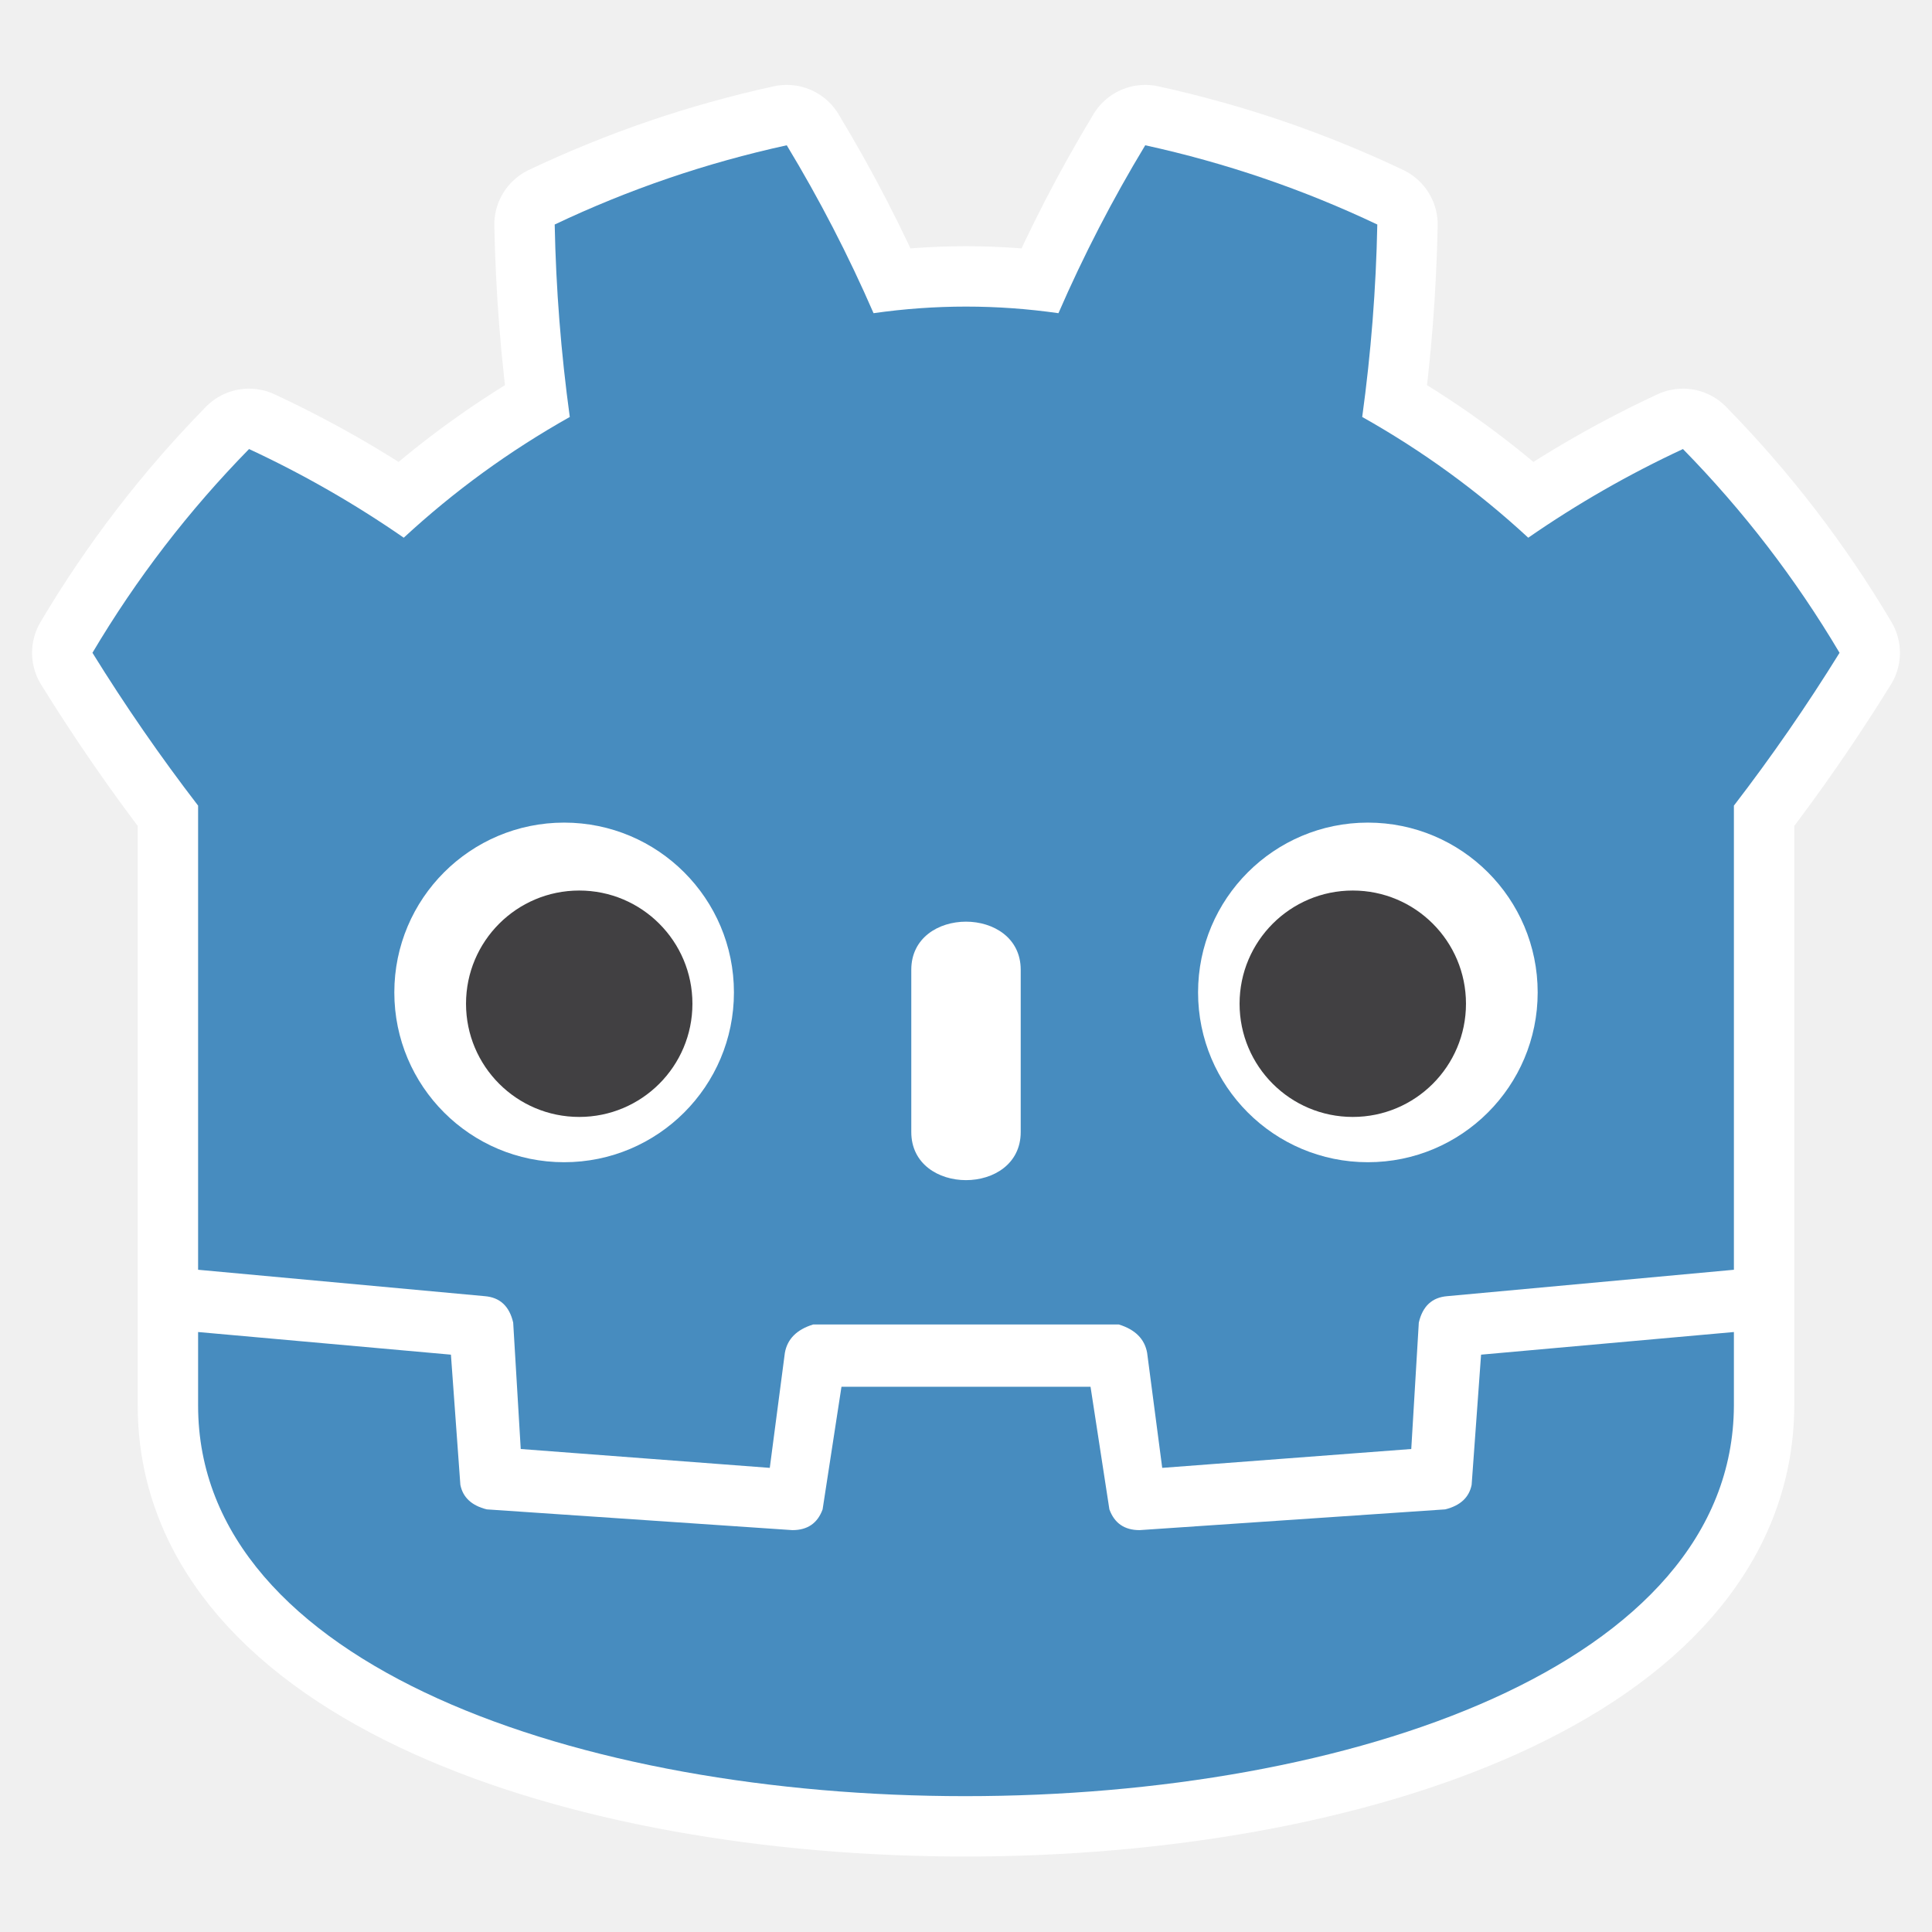
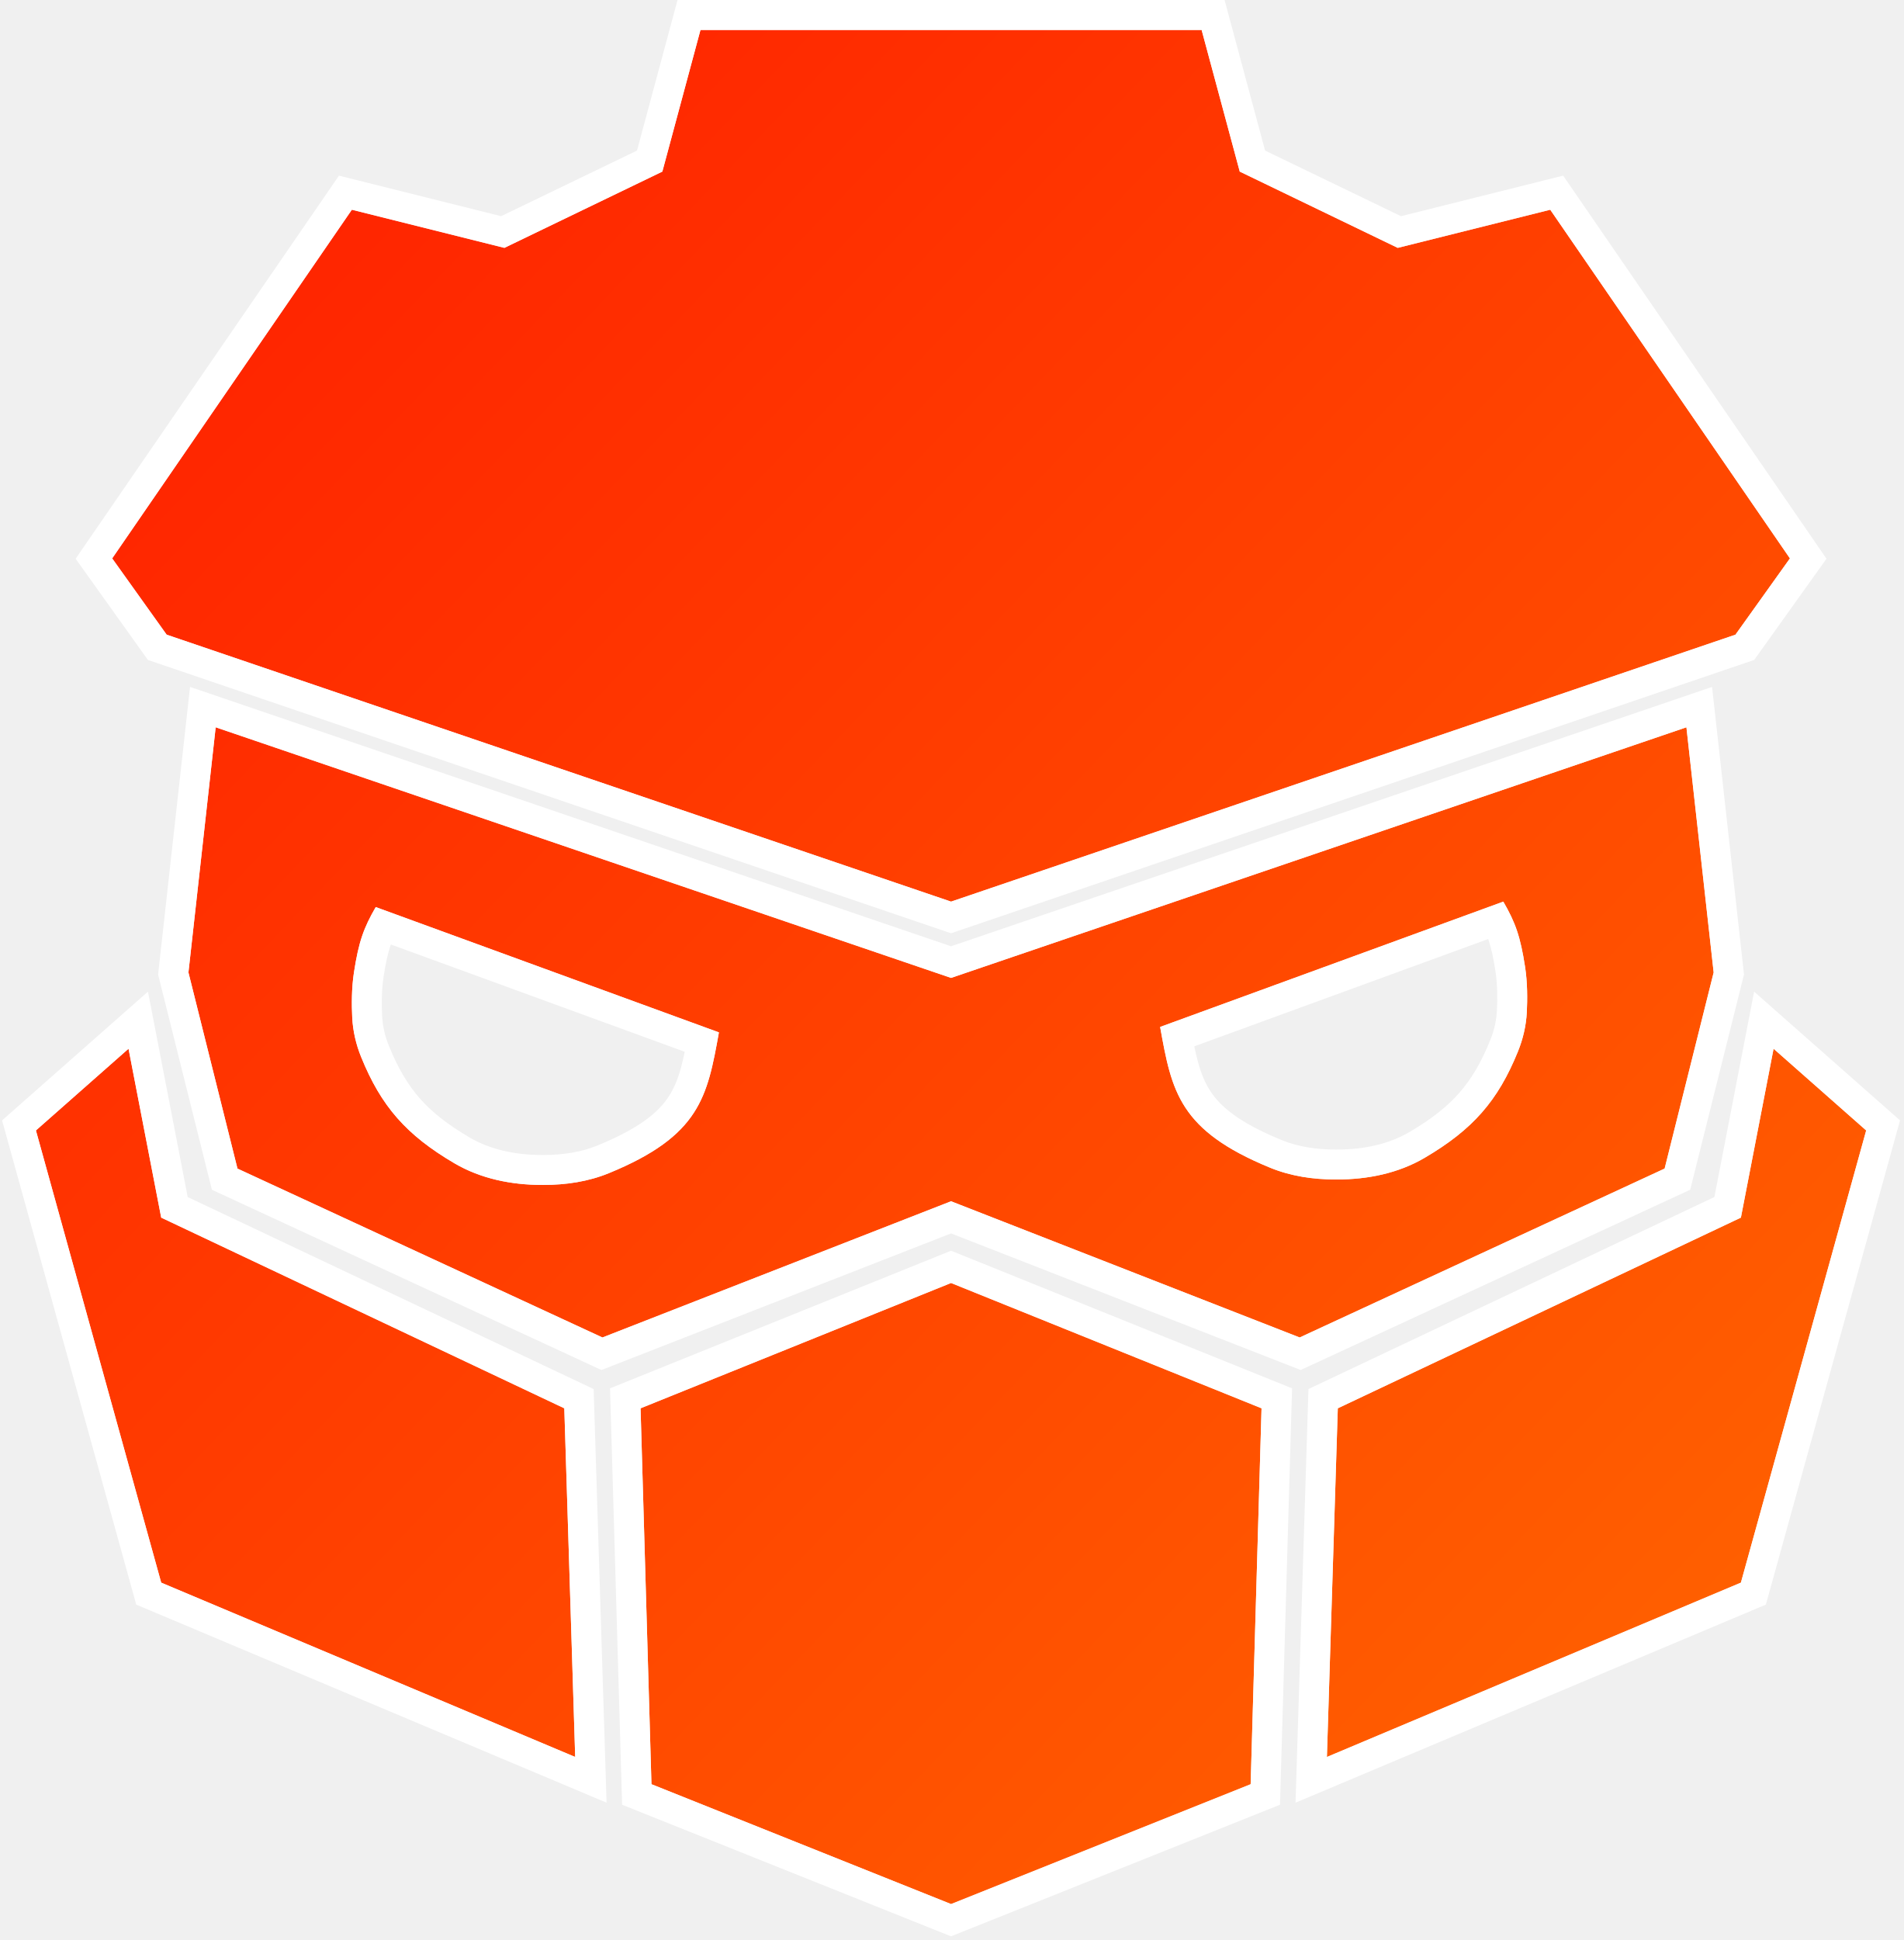
- <svg xmlns="http://www.w3.org/2000/svg" width="1024" height="1024">
-   <g fill="#fff">
-     <path d="M105 673v33q407 354 814 0v-33z" />
-     <path fill="none" stroke="#fff" stroke-linejoin="round" stroke-width="64" d="M105 745c0 276 813 276 814 0V427q30-39 56-81-35-59-83-108-43 20-82 47-40-37-88-64 7-51 8-102-59-28-123-42-26 43-46 89-49-7-98 0-20-46-46-89-64 14-123 42 1 51 8 102-48 27-88 64-39-27-82-47-48 49-83 108 26 42 56 81v318z" />
-     <path fill="#478cbf" d="m105 673 152 14q12 1 15 14l4 67 132 10 8-61q2-11 15-15h162q13 4 15 15l8 61 132-10 4-67q3-13 15-14l152-14V427q30-39 56-81-35-59-83-108-43 20-82 47-40-37-88-64 7-51 8-102-59-28-123-42-26 43-46 89-49-7-98 0-20-46-46-89-64 14-123 42 1 51 8 102-48 27-88 64-39-27-82-47-48 49-83 108 26 42 56 81zm0 33v39c0 276 813 276 814 0v-39l-134 12-5 69q-2 10-14 13l-162 11q-12 0-16-11l-10-65H446l-10 65q-4 11-16 11l-162-11q-12-3-14-13l-5-69z" />
-     <path d="M483 600c0 34 58 34 58 0v-86c0-34-58-34-58 0z" />
-     <circle cx="725" cy="526" r="90" />
-     <circle cx="299" cy="526" r="90" />
-   </g>
-   <g fill="#414042">
-     <circle cx="307" cy="532" r="60" />
-     <circle cx="717" cy="532" r="60" />
-   </g>
+ <svg xmlns="http://www.w3.org/2000/svg" width="318" height="324" viewBox="0 0 318 324" fill="none">
+   <mask id="path-1-outside-1_2_2" maskUnits="userSpaceOnUse" x="0" y="0" width="318" height="324" fill="black">
+     <rect fill="white" width="318" height="324" />
+     <path fill-rule="evenodd" clip-rule="evenodd" d="M18.738 93.259L27.837 105.997L158.86 150.581L289.884 105.997L298.983 93.259L258.948 35.026L233.471 41.395L207.084 28.657L200.715 5H158.86H117.006L110.637 28.657L84.25 41.395L58.773 35.026L18.738 93.259ZM31.477 162.41L36.026 121.465L158.86 163.32L281.695 121.465L286.244 162.41L278.055 195.166L217.093 223.372L158.86 200.625L100.628 223.372L39.666 195.166L31.477 162.41ZM26.927 203.355L21.468 175.148L6 188.797L26.927 264.317L96.079 293.433L94.259 235.201L26.927 203.355ZM158.86 214.273L106.997 235.201L108.817 297.983L158.86 318L208.904 297.983L210.724 235.201L158.86 214.273ZM290.794 203.355L296.253 175.148L311.721 188.797L290.794 264.317L221.642 293.433L223.462 235.201L290.794 203.355ZM193.785 171.509L251.108 150.581C253.124 154.06 253.962 156.397 254.747 161.5C255.15 164.113 255.14 166.914 255.035 169.024C254.922 171.288 254.403 173.512 253.552 175.613C250.213 183.849 246 188.656 237.953 193.378C233.551 195.961 228.441 196.985 223.338 196.985H223.067C219.342 196.985 215.615 196.437 212.169 195.024C196.952 188.785 195.723 182.301 193.785 171.509ZM120.085 172.419L62.762 151.491C60.745 154.97 59.908 157.306 59.122 162.41C58.72 165.023 58.73 167.823 58.835 169.934C58.948 172.198 59.466 174.422 60.318 176.523C63.657 184.759 67.87 189.566 75.917 194.288C80.318 196.87 85.429 197.895 90.532 197.895H90.802C94.527 197.895 98.254 197.347 101.701 195.934C116.918 189.695 118.147 183.211 120.085 172.419Z" />
+   </mask>
+   <path fill-rule="evenodd" clip-rule="evenodd" d="M18.738 93.259L27.837 105.997L158.86 150.581L289.884 105.997L298.983 93.259L258.948 35.026L233.471 41.395L207.084 28.657L200.715 5H158.86H117.006L110.637 28.657L84.25 41.395L58.773 35.026L18.738 93.259ZM31.477 162.41L36.026 121.465L158.86 163.32L281.695 121.465L286.244 162.41L278.055 195.166L217.093 223.372L158.86 200.625L100.628 223.372L39.666 195.166L31.477 162.41ZM26.927 203.355L21.468 175.148L6 188.797L26.927 264.317L96.079 293.433L94.259 235.201L26.927 203.355ZM158.86 214.273L106.997 235.201L108.817 297.983L158.86 318L208.904 297.983L210.724 235.201L158.86 214.273ZM290.794 203.355L296.253 175.148L311.721 188.797L290.794 264.317L221.642 293.433L223.462 235.201L290.794 203.355ZM193.785 171.509L251.108 150.581C253.124 154.06 253.962 156.397 254.747 161.5C255.15 164.113 255.14 166.914 255.035 169.024C254.922 171.288 254.403 173.512 253.552 175.613C250.213 183.849 246 188.656 237.953 193.378C233.551 195.961 228.441 196.985 223.338 196.985H223.067C219.342 196.985 215.615 196.437 212.169 195.024C196.952 188.785 195.723 182.301 193.785 171.509ZM120.085 172.419L62.762 151.491C60.745 154.97 59.908 157.306 59.122 162.41C58.72 165.023 58.73 167.823 58.835 169.934C58.948 172.198 59.466 174.422 60.318 176.523C63.657 184.759 67.87 189.566 75.917 194.288C80.318 196.87 85.429 197.895 90.532 197.895H90.802C94.527 197.895 98.254 197.347 101.701 195.934C116.918 189.695 118.147 183.211 120.085 172.419Z" fill="url(#paint0_linear_2_2)" />
+   <path d="M27.837 105.997L23.768 108.903L24.704 110.212L26.227 110.731L27.837 105.997ZM18.738 93.259L14.618 90.426L12.633 93.314L14.67 96.165L18.738 93.259ZM158.86 150.581L157.25 155.315L158.86 155.863L160.471 155.315L158.86 150.581ZM289.884 105.997L291.494 110.731L293.017 110.212L293.952 108.903L289.884 105.997ZM298.983 93.259L303.051 96.165L305.088 93.314L303.103 90.426L298.983 93.259ZM258.948 35.026L263.068 32.194L261.102 29.334L257.735 30.175L258.948 35.026ZM233.471 41.395L231.297 45.898L232.927 46.685L234.684 46.246L233.471 41.395ZM207.084 28.657L202.256 29.957L202.851 32.165L204.911 33.16L207.084 28.657ZM200.715 5L205.543 3.7L204.547 0H200.715V5ZM117.006 5V0H113.174L112.178 3.7L117.006 5ZM110.637 28.657L112.81 33.16L114.87 32.165L115.465 29.957L110.637 28.657ZM84.25 41.395L83.037 46.246L84.793 46.685L86.424 45.898L84.25 41.395ZM58.773 35.026L59.986 30.175L56.619 29.334L54.653 32.194L58.773 35.026ZM36.026 121.465L37.639 116.732L31.744 114.724L31.057 120.913L36.026 121.465ZM31.477 162.41L26.507 161.858L26.408 162.751L26.626 163.623L31.477 162.41ZM158.86 163.32L157.248 168.053L158.86 168.602L160.473 168.053L158.86 163.32ZM281.695 121.465L286.664 120.913L285.977 114.724L280.082 116.732L281.695 121.465ZM286.244 162.41L291.095 163.623L291.313 162.751L291.214 161.858L286.244 162.41ZM278.055 195.166L280.155 199.704L282.326 198.699L282.906 196.378L278.055 195.166ZM217.093 223.372L215.274 228.029L217.259 228.805L219.193 227.91L217.093 223.372ZM158.86 200.625L160.68 195.968L158.86 195.257L157.041 195.968L158.86 200.625ZM100.628 223.372L98.528 227.91L100.462 228.805L102.447 228.029L100.628 223.372ZM39.666 195.166L34.815 196.378L35.395 198.699L37.566 199.704L39.666 195.166ZM21.468 175.148L26.377 174.198L24.716 165.615L18.16 171.399L21.468 175.148ZM26.927 203.355L22.018 204.305L22.5 206.792L24.79 207.875L26.927 203.355ZM6 188.797L2.692 185.047L0.346 187.117L1.182 190.132L6 188.797ZM26.927 264.317L22.109 265.652L22.756 267.985L24.987 268.925L26.927 264.317ZM96.079 293.433L94.138 298.041L101.319 301.065L101.076 293.277L96.079 293.433ZM94.259 235.201L99.256 235.044L99.161 231.988L96.397 230.681L94.259 235.201ZM106.997 235.201L105.126 230.564L101.898 231.866L101.999 235.345L106.997 235.201ZM158.86 214.273L160.731 209.637L158.86 208.882L156.989 209.637L158.86 214.273ZM108.817 297.983L103.819 298.127L103.914 301.407L106.96 302.625L108.817 297.983ZM158.86 318L157.004 322.642L158.86 323.385L160.717 322.642L158.86 318ZM208.904 297.983L210.761 302.625L213.807 301.407L213.902 298.127L208.904 297.983ZM210.724 235.201L215.722 235.345L215.823 231.866L212.595 230.564L210.724 235.201ZM296.253 175.148L299.561 171.399L293.005 165.615L291.344 174.198L296.253 175.148ZM290.794 203.355L292.931 207.875L295.221 206.792L295.702 204.305L290.794 203.355ZM311.721 188.797L316.539 190.132L317.375 187.117L315.029 185.047L311.721 188.797ZM290.794 264.317L292.734 268.925L294.965 267.985L295.612 265.652L290.794 264.317ZM221.642 293.433L216.645 293.277L216.401 301.065L223.583 298.041L221.642 293.433ZM223.462 235.201L221.324 230.681L218.56 231.988L218.465 235.044L223.462 235.201ZM251.108 150.581L255.434 148.074L253.331 144.447L249.393 145.885L251.108 150.581ZM193.785 171.509L192.07 166.812L188.121 168.254L188.864 172.392L193.785 171.509ZM254.747 161.5L259.689 160.739L259.689 160.739L254.747 161.5ZM255.035 169.024L260.028 169.273L260.028 169.273L255.035 169.024ZM253.552 175.613L248.918 173.735L248.918 173.735L253.552 175.613ZM237.953 193.378L240.483 197.69L240.483 197.69L237.953 193.378ZM212.169 195.024L214.066 190.397L214.066 190.397L212.169 195.024ZM62.762 151.491L64.477 146.794L60.538 145.357L58.436 148.984L62.762 151.491ZM120.085 172.419L125.006 173.302L125.749 169.164L121.799 167.722L120.085 172.419ZM59.122 162.41L64.064 163.17L64.064 163.17L59.122 162.41ZM58.835 169.934L53.841 170.183L58.835 169.934ZM60.318 176.523L64.952 174.645L64.952 174.645L60.318 176.523ZM75.917 194.288L78.447 189.975L78.447 189.975L75.917 194.288ZM101.701 195.934L99.804 191.307L99.804 191.307L101.701 195.934ZM31.906 103.091L22.807 90.353L14.67 96.165L23.768 108.903L31.906 103.091ZM160.471 145.848L29.448 101.264L26.227 110.731L157.25 155.315L160.471 145.848ZM288.273 101.264L157.25 145.848L160.471 155.315L291.494 110.731L288.273 101.264ZM294.914 90.353L285.815 103.091L293.952 108.903L303.051 96.165L294.914 90.353ZM254.827 37.859L294.862 96.091L303.103 90.426L263.068 32.194L254.827 37.859ZM234.684 46.246L260.16 39.877L257.735 30.175L232.258 36.545L234.684 46.246ZM204.911 33.16L231.297 45.898L235.645 36.893L209.258 24.154L204.911 33.16ZM195.887 6.3L202.256 29.957L211.912 27.357L205.543 3.7L195.887 6.3ZM158.86 10H200.715V0H158.86V10ZM117.006 10H158.86V0H117.006V10ZM115.465 29.957L121.834 6.3L112.178 3.7L105.809 27.357L115.465 29.957ZM86.424 45.898L112.81 33.16L108.463 24.154L82.076 36.893L86.424 45.898ZM57.561 39.877L83.037 46.246L85.463 36.545L59.986 30.175L57.561 39.877ZM22.859 96.091L62.894 37.859L54.653 32.194L14.618 90.426L22.859 96.091ZM31.057 120.913L26.507 161.858L36.446 162.962L40.996 122.017L31.057 120.913ZM160.473 158.587L37.639 116.732L34.413 126.198L157.248 168.053L160.473 158.587ZM280.082 116.732L157.248 158.587L160.473 168.053L283.307 126.198L280.082 116.732ZM291.214 161.858L286.664 120.913L276.725 122.017L281.275 162.962L291.214 161.858ZM282.906 196.378L291.095 163.623L281.393 161.197L273.205 193.953L282.906 196.378ZM219.193 227.91L280.155 199.704L275.956 190.628L214.993 218.834L219.193 227.91ZM157.041 205.282L215.274 228.029L218.912 218.715L160.68 195.968L157.041 205.282ZM102.447 228.029L160.68 205.282L157.041 195.968L98.809 218.715L102.447 228.029ZM37.566 199.704L98.528 227.91L102.727 218.834L41.765 190.628L37.566 199.704ZM26.626 163.623L34.815 196.378L44.516 193.953L36.328 161.197L26.626 163.623ZM16.559 176.098L22.018 204.305L31.836 202.405L26.377 174.198L16.559 176.098ZM9.308 192.546L24.776 178.897L18.16 171.399L2.692 185.047L9.308 192.546ZM31.746 262.982L10.818 187.461L1.182 190.132L22.109 265.652L31.746 262.982ZM98.019 288.825L28.868 259.709L24.987 268.925L94.138 298.041L98.019 288.825ZM89.261 235.357L91.081 293.589L101.076 293.277L99.256 235.044L89.261 235.357ZM24.79 207.875L92.121 239.721L96.397 230.681L29.065 198.835L24.79 207.875ZM108.868 239.837L160.731 218.91L156.989 209.637L105.126 230.564L108.868 239.837ZM113.815 297.838L111.995 235.056L101.999 235.345L103.819 298.127L113.815 297.838ZM160.717 313.358L110.674 293.34L106.96 302.625L157.004 322.642L160.717 313.358ZM207.047 293.34L157.004 313.358L160.717 322.642L210.761 302.625L207.047 293.34ZM205.726 235.056L203.906 297.838L213.902 298.127L215.722 235.345L205.726 235.056ZM156.989 218.91L208.853 239.837L212.595 230.564L160.731 209.637L156.989 218.91ZM291.344 174.198L285.885 202.405L295.702 204.305L301.162 176.098L291.344 174.198ZM315.029 185.047L299.561 171.399L292.945 178.897L308.413 192.546L315.029 185.047ZM295.612 265.652L316.539 190.132L306.902 187.461L285.975 262.982L295.612 265.652ZM223.583 298.041L292.734 268.925L288.853 259.709L219.702 288.825L223.583 298.041ZM218.465 235.044L216.645 293.277L226.64 293.589L228.46 235.357L218.465 235.044ZM288.656 198.835L221.324 230.681L225.6 239.721L292.931 207.875L288.656 198.835ZM249.393 145.885L192.07 166.812L195.5 176.205L252.822 155.278L249.393 145.885ZM259.689 160.739C258.823 155.112 257.806 152.167 255.434 148.074L246.782 153.089C248.442 155.954 249.101 157.681 249.805 162.261L259.689 160.739ZM260.028 169.273C260.141 167.009 260.165 163.83 259.689 160.739L249.805 162.261C250.134 164.397 250.138 166.818 250.041 168.775L260.028 169.273ZM258.185 177.492C259.233 174.908 259.886 172.135 260.028 169.273L250.041 168.775C249.958 170.441 249.574 172.116 248.918 173.735L258.185 177.492ZM240.483 197.69C244.821 195.145 248.35 192.445 251.276 189.111C254.209 185.77 256.362 181.99 258.185 177.492L248.918 173.735C247.403 177.472 245.78 180.214 243.76 182.515C241.733 184.825 239.132 186.889 235.422 189.066L240.483 197.69ZM223.338 201.985C229.076 201.985 235.121 200.837 240.483 197.69L235.422 189.066C231.982 191.084 227.806 191.985 223.338 191.985V201.985ZM223.067 201.985H223.338V191.985H223.067V201.985ZM210.272 199.65C214.465 201.369 218.869 201.985 223.067 201.985V191.985C219.816 191.985 216.765 191.504 214.066 190.397L210.272 199.65ZM188.864 172.392C189.794 177.576 190.706 182.958 193.812 187.71C197.037 192.642 202.183 196.334 210.272 199.65L214.066 190.397C206.938 187.475 203.861 184.806 202.182 182.238C200.386 179.49 199.713 176.234 198.706 170.625L188.864 172.392ZM61.047 156.188L118.37 177.115L121.799 167.722L64.477 146.794L61.047 156.188ZM64.064 163.17C64.769 158.591 65.427 156.864 67.088 153.999L58.436 148.984C56.064 153.076 55.047 156.022 54.181 161.649L64.064 163.17ZM63.829 169.685C63.731 167.728 63.735 165.307 64.064 163.17L54.181 161.649C53.705 164.74 53.728 167.919 53.841 170.183L63.829 169.685ZM64.952 174.645C64.295 173.026 63.912 171.351 63.829 169.685L53.841 170.183C53.984 173.045 54.637 175.818 55.684 178.402L64.952 174.645ZM78.447 189.975C74.738 187.799 72.137 185.735 70.109 183.425C68.09 181.124 66.467 178.382 64.952 174.645L55.684 178.402C57.508 182.9 59.661 186.68 62.594 190.021C65.519 193.355 69.048 196.055 73.386 198.6L78.447 189.975ZM90.532 192.895C86.064 192.895 81.888 191.994 78.447 189.975L73.386 198.6C78.748 201.747 84.794 202.895 90.532 202.895V192.895ZM90.802 192.895H90.532V202.895H90.802V192.895ZM99.804 191.307C97.104 192.414 94.054 192.895 90.802 192.895V202.895C95.001 202.895 99.404 202.279 103.597 200.56L99.804 191.307ZM115.163 171.535C114.156 177.144 113.484 180.4 111.687 183.148C110.009 185.715 106.932 188.385 99.804 191.307L103.597 200.56C111.687 197.244 116.833 193.552 120.057 188.62C123.164 183.868 124.075 178.485 125.006 173.302L115.163 171.535Z" fill="white" mask="url(#path-1-outside-1_2_2)" />
+   <defs>
+     <linearGradient id="paint0_linear_2_2" x1="-15.837" y1="5" x2="311.721" y2="318" gradientUnits="userSpaceOnUse">
+       <stop stop-color="#FF1800" />
+       <stop offset="0.995" stop-color="#FF6800" />
+     </linearGradient>
+   </defs>
</svg>
